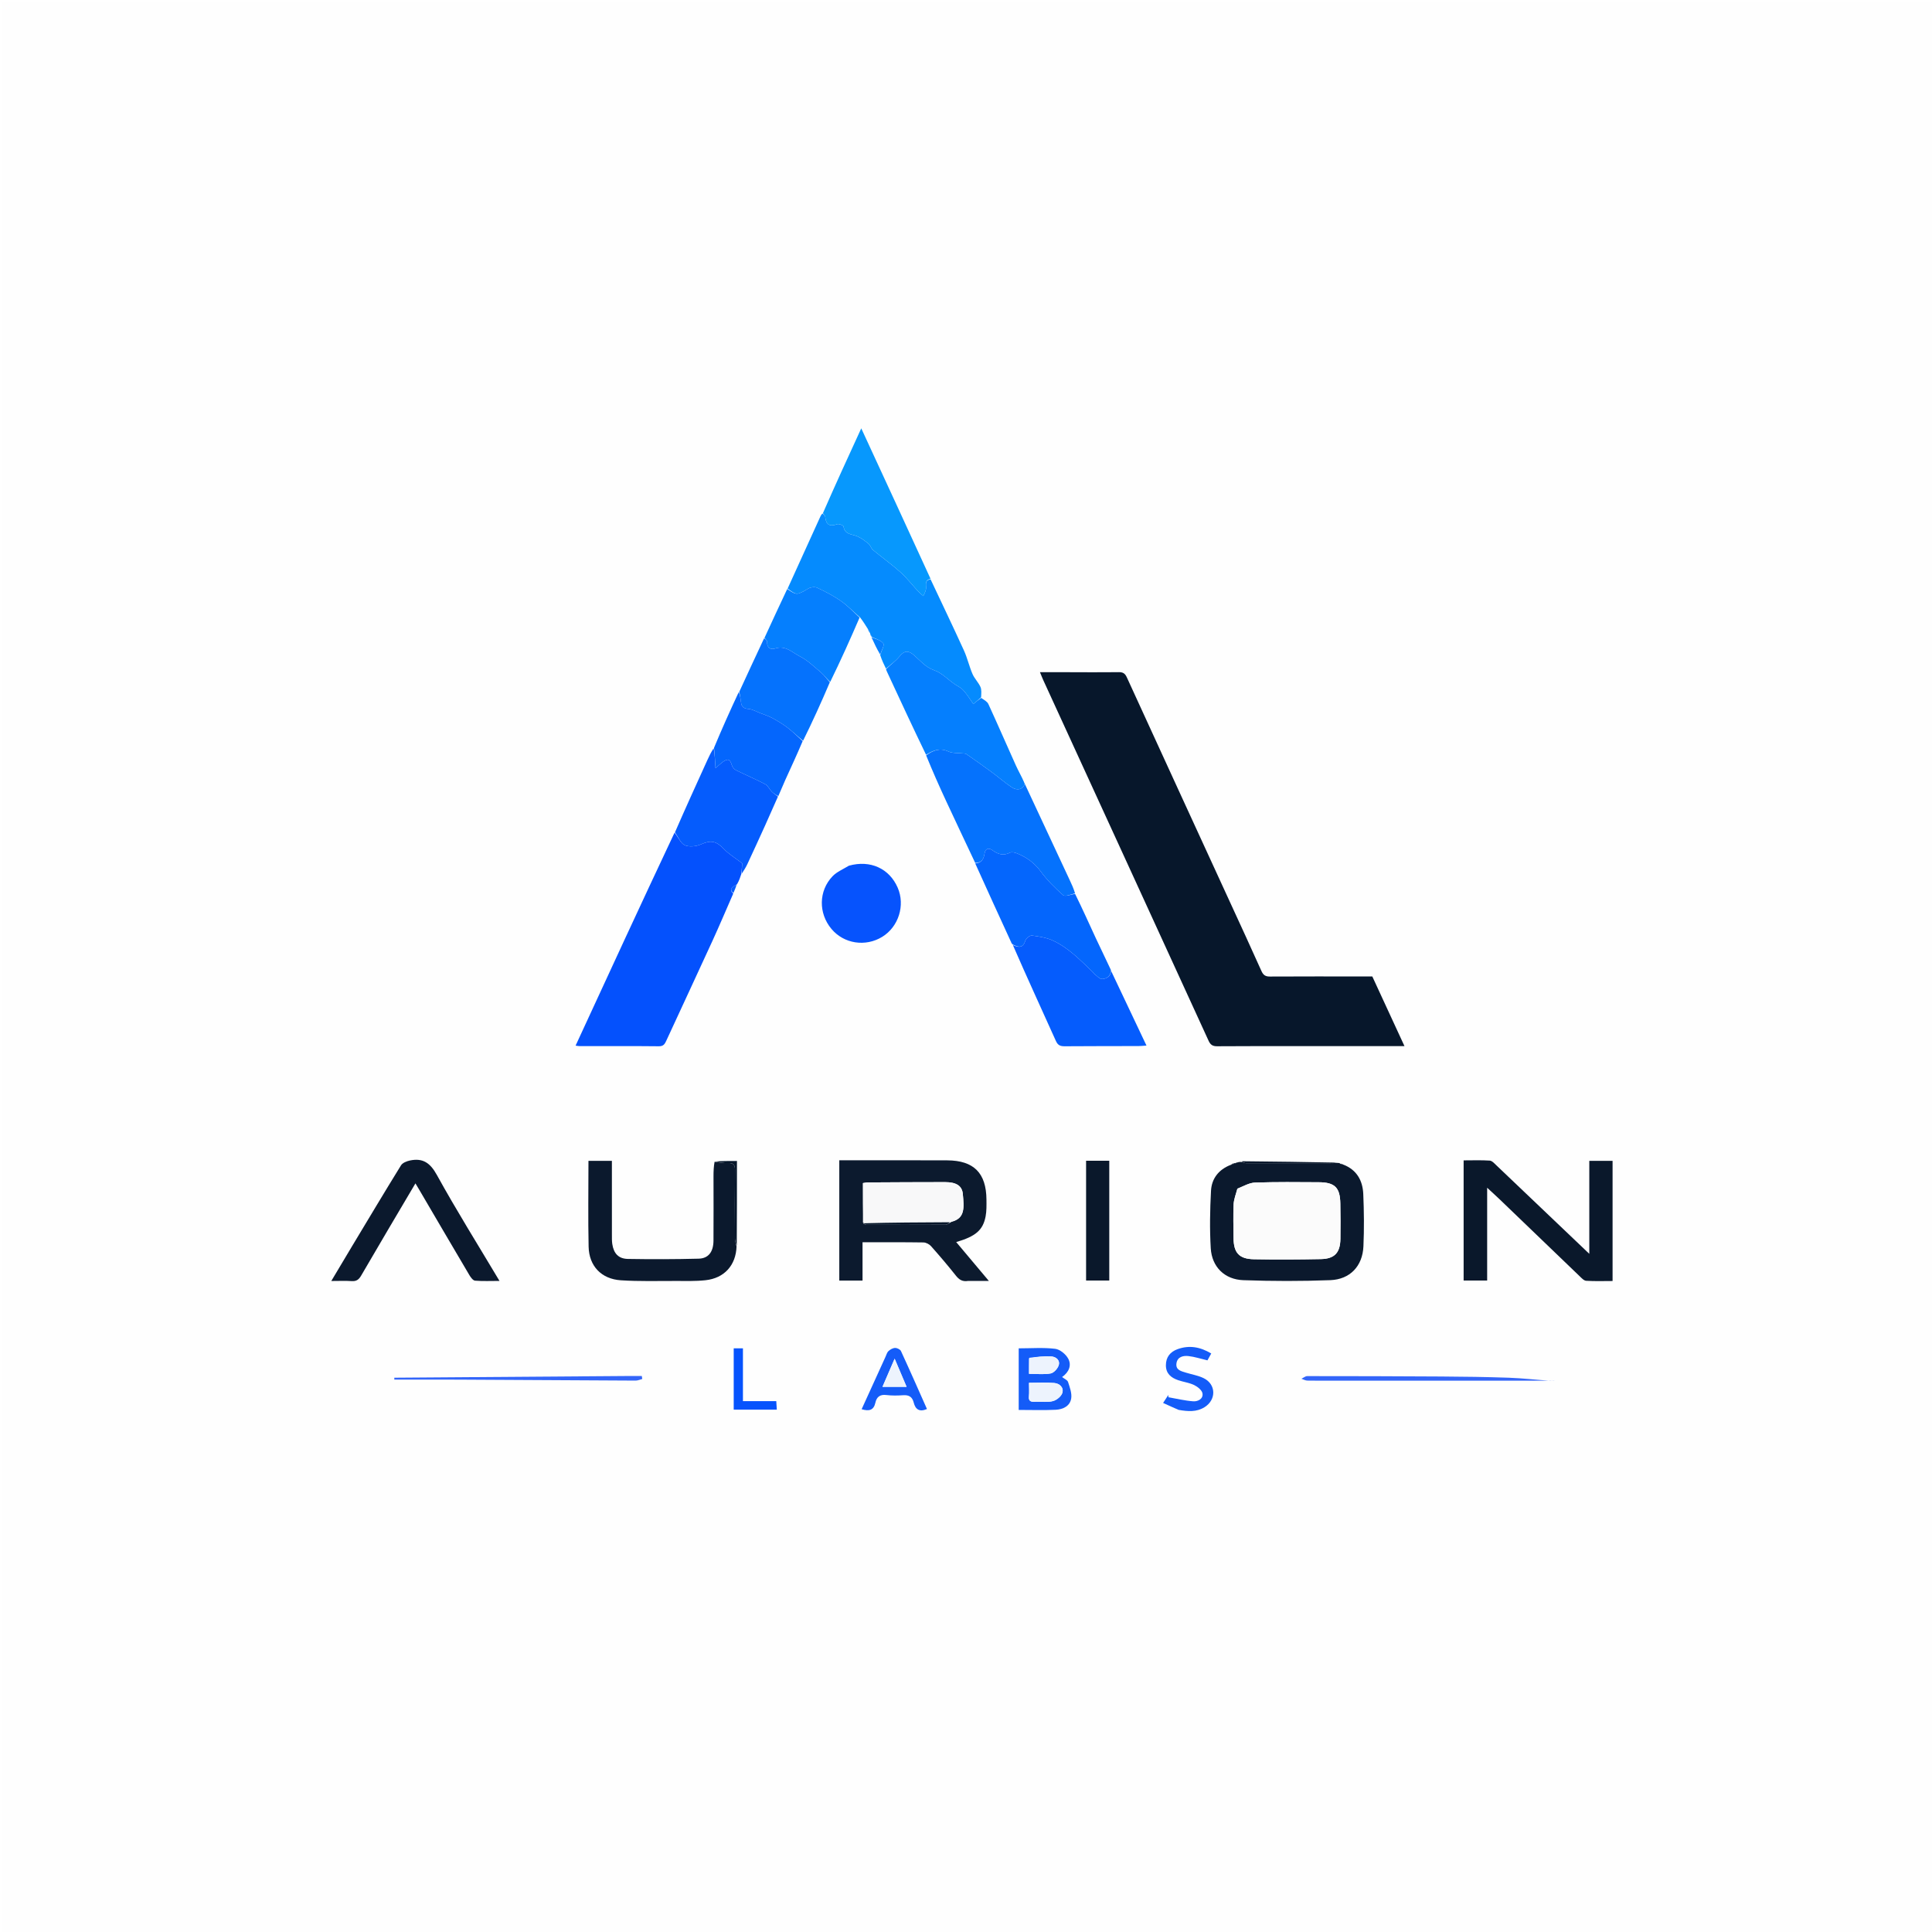
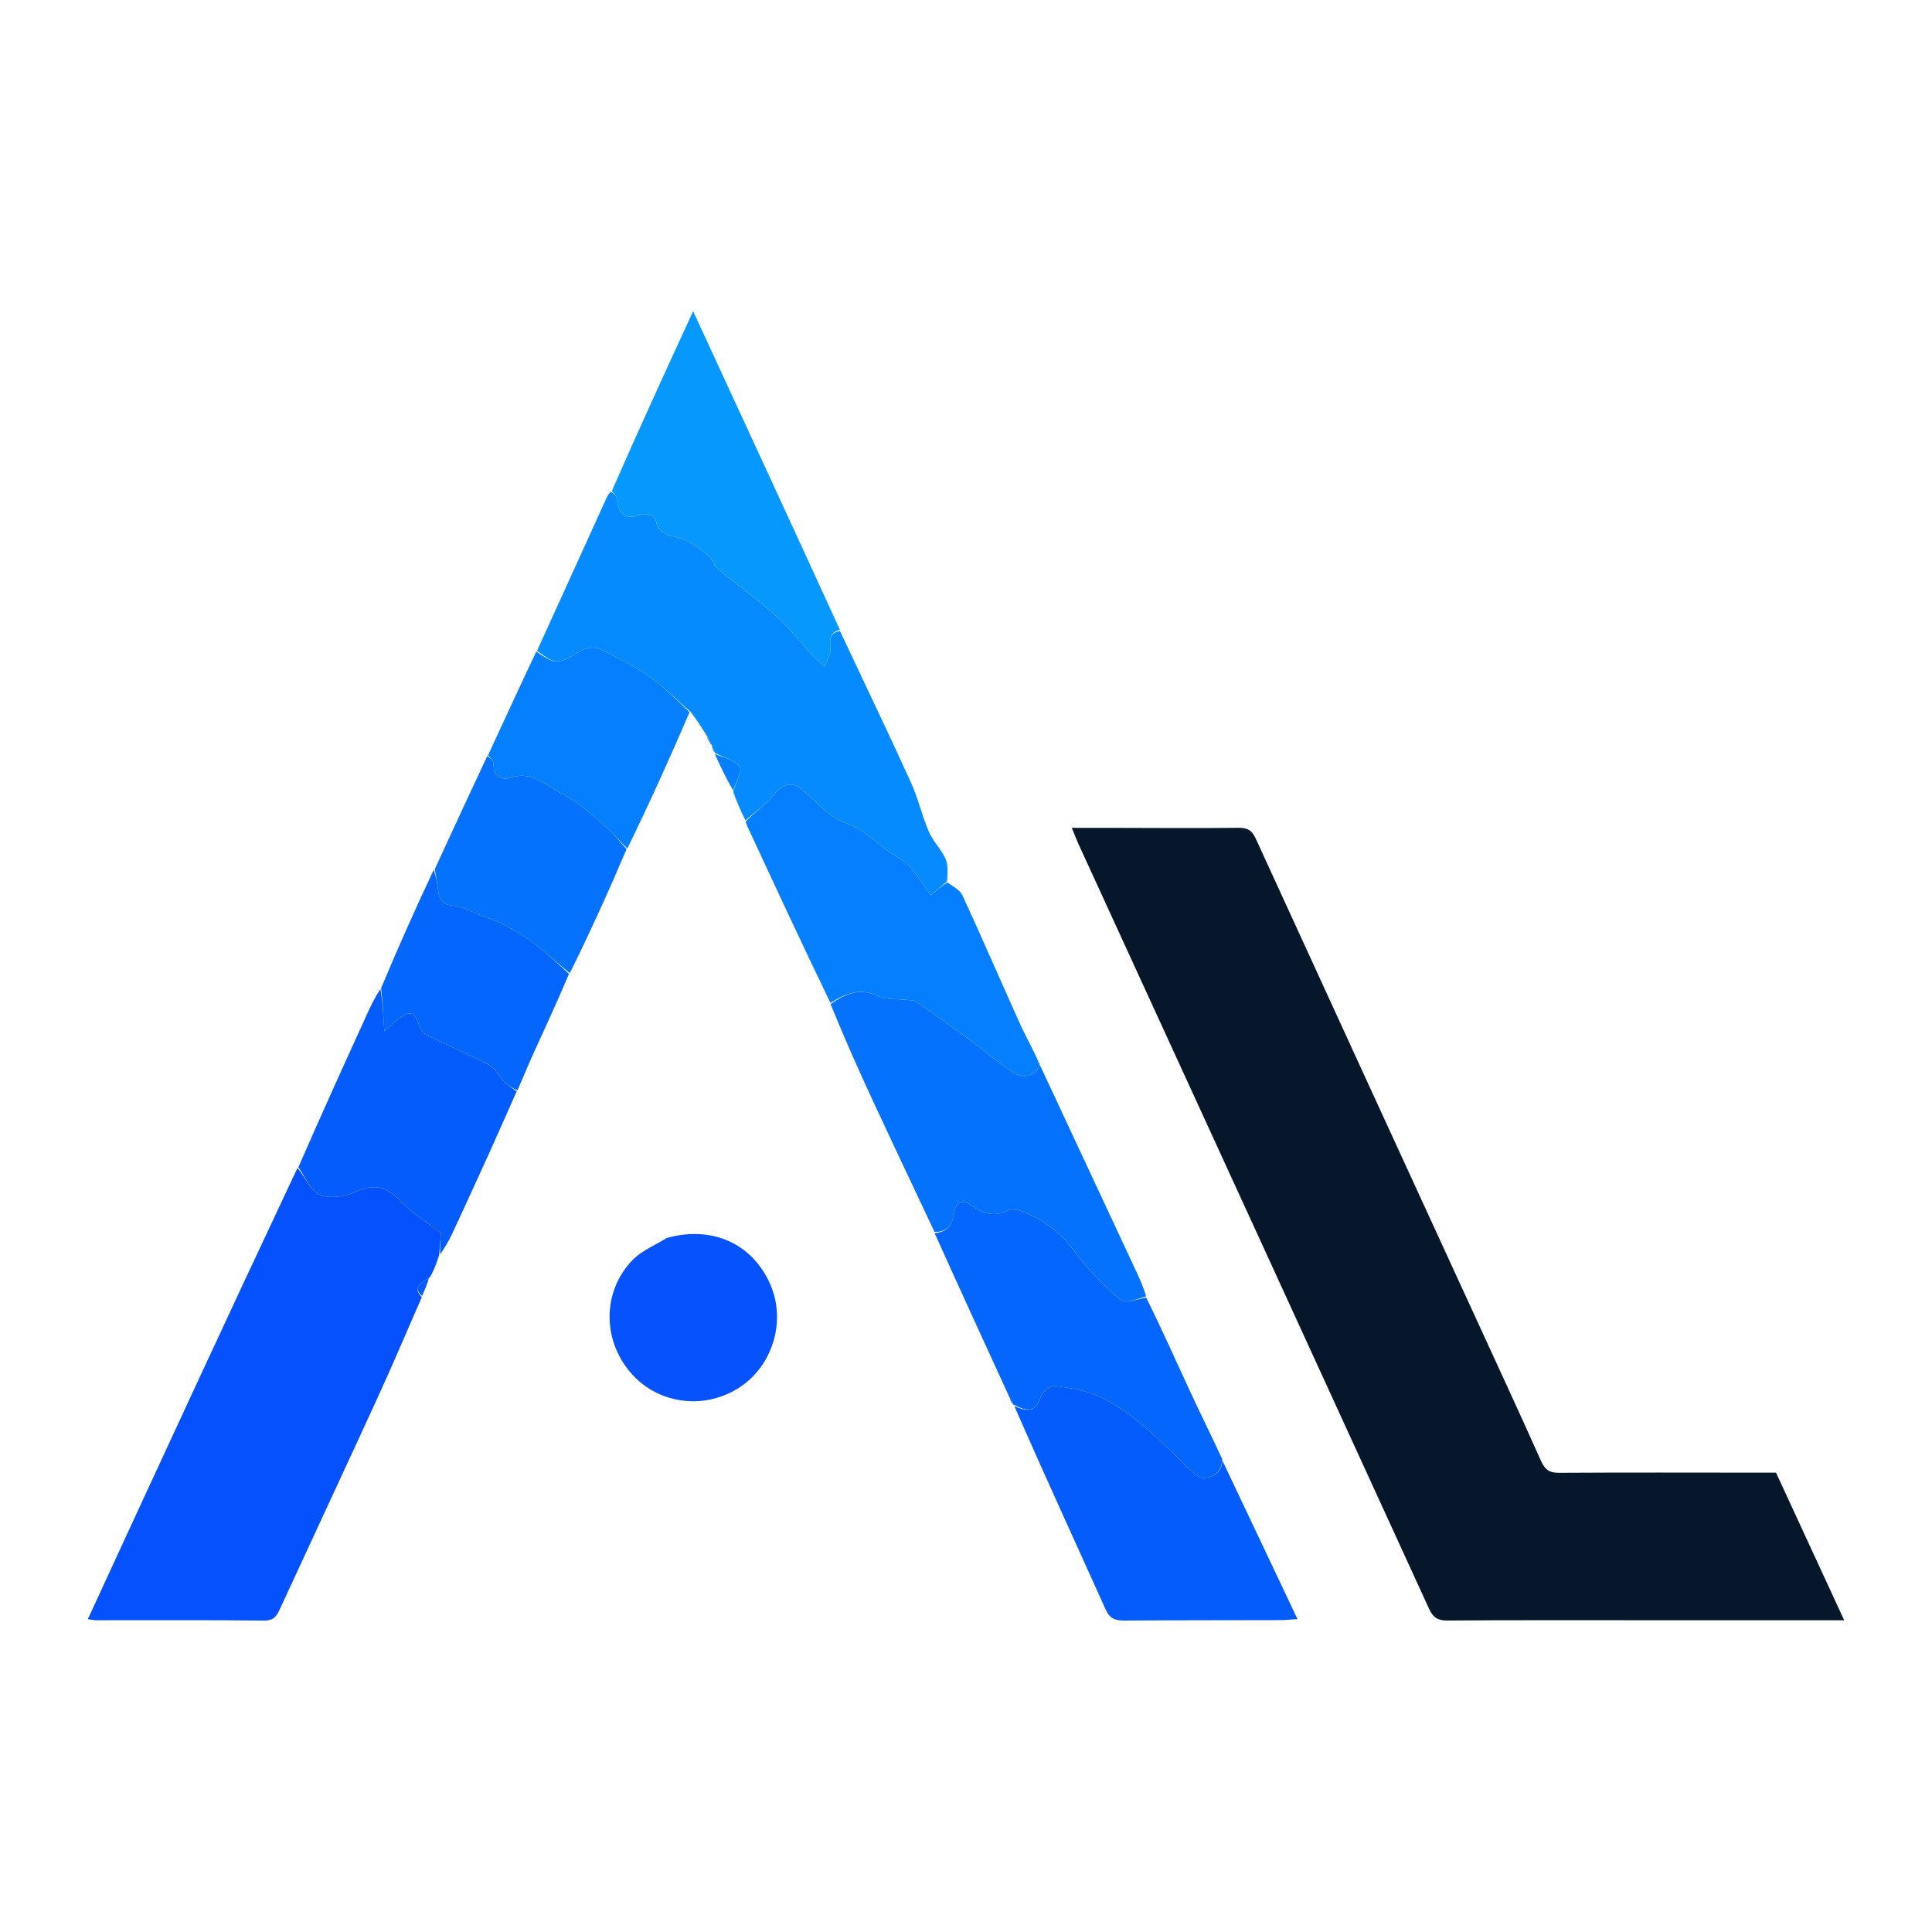
- <svg xmlns="http://www.w3.org/2000/svg" version="1.1" id="Layer_1" x="0px" y="0px" width="100%" viewBox="0 0 1254 1254" enable-background="new 0 0 1254 1254" xml:space="preserve">
-   <path fill="#FEFEFE" opacity="1" stroke="none" d=" M605,1255   C403.333,1255 202.167,1255 1,1255   C1,837 1,419 1,1   C419,1 837,1 1255,1   C1255,419 1255,837 1255,1255   C1038.5,1255 822,1255 605,1255  M565.691,413.202   C565.691,413.202 565.622,413.314 565.706,414.037   C567.468,417.693 569.229,421.348 571.028,425.719   C572.368,428.48 573.708,431.241 575.103,434.721   C575.387,435.322 575.676,435.921 575.956,436.524   C584.262,454.422 592.567,472.321 600.934,490.94   C605.325,500.628 609.645,510.348 614.125,519.995   C620.342,533.383 626.679,546.715 633.016,560.8   C640.691,577.531 648.365,594.261 656.054,611.576   C656.376,612.038 656.698,612.5 656.999,612.986   C656.999,612.986 657.032,612.986 657.092,613.719   C666.546,634.374 676.062,655.001 685.378,675.718   C686.648,678.542 688.352,679.119 691.116,679.099   C707.074,678.979 723.033,679.009 738.991,678.966   C740.4,678.962 741.808,678.799 744.144,678.652   C736.262,662.012 728.672,645.988 721.039,629.223   C717.763,622.45 714.398,615.719 711.235,608.894   C706.781,599.284 702.477,589.605 698.068,579.207   C696.804,576.521 695.533,573.838 694.277,571.148   C684.581,550.381 674.888,529.613 665.135,508.892   C665.135,508.892 665.208,508.893 665.177,508.415   C665.177,508.415 664.901,508.024 664.853,507.305   C663.021,503.829 661.006,500.437 659.392,496.862   C653.397,483.588 647.612,470.219 641.528,456.987   C640.761,455.319 638.685,454.252 637.16,452.163   C636.928,450.021 637.2,447.649 636.349,445.79   C634.997,442.836 632.486,440.402 631.205,437.429   C629.076,432.488 627.904,427.126 625.676,422.238   C618.616,406.752 611.253,391.404 603.952,375.268   C589.157,343.251 574.361,311.234 559.014,278.022   C550.183,297.242 541.993,315.069 533.205,333.271   C532.778,334.346 532.393,335.441 531.916,336.493   C525.02,351.68 518.111,366.862 510.721,382.539   C505.879,393.041 501.038,403.542 495.712,414.554   C490.433,426.017 485.154,437.48 479.248,449.264   C473.896,461.195 468.543,473.126 462.751,485.612   C461.552,488.164 460.327,490.704 459.159,493.27   C452.082,508.811 445.018,524.357 437.411,540.343   C416.196,586.336 394.98,632.33 373.594,678.691   C374.975,678.86 375.596,679.002 376.217,679.002   C393.368,679.013 410.52,678.913 427.669,679.098   C430.759,679.132 431.555,677.485 432.567,675.289   C442.523,653.693 452.6,632.152 462.503,610.532   C467.131,600.429 471.455,590.188 476.12,579.314   C476.896,577.593 477.672,575.872 479.053,573.785   C479.779,571.555 480.504,569.326 481.857,566.794   C482.95,564.803 484.158,562.867 485.115,560.813   C488.958,552.567 492.753,544.297 496.508,536.011   C499.369,529.696 502.144,523.342 505.405,516.449   C506.862,512.987 508.238,509.49 509.791,506.072   C513.549,497.804 517.389,489.573 521.725,480.863   C527.458,468.232 533.19,455.601 539.43,442.505   C545.647,428.724 551.864,414.943 558.78,401.019   C560.239,403.347 561.698,405.675 563.196,408.662   C563.756,409.602 564.315,410.542 564.784,411.778   C564.784,411.778 565.001,411.997 564.995,412.561   C565.249,412.813 565.503,413.064 565.691,413.202  M478.335,808.104   C478.335,789.91 478.335,771.716 478.335,753.551   C473.182,753.551 468.593,753.551 463.31,753.905   C463.242,757.059 463.116,760.214 463.113,763.368   C463.103,777.349 463.223,791.332 463.099,805.312   C463.035,812.557 459.83,816.801 453.471,816.965   C438.173,817.358 422.856,817.391 407.554,817.131   C401.44,817.027 398.335,813.574 397.415,807.453   C397.121,805.494 397.171,803.474 397.169,801.481   C397.151,785.543 397.159,769.604 397.159,753.456   C391.828,753.456 386.963,753.456 381.951,753.456   C381.951,772.274 381.649,790.746 382.055,809.203   C382.332,821.772 390.36,830.182 403,830.999   C414.77,831.759 426.615,831.411 438.427,831.427   C444.911,831.436 451.443,831.643 457.869,830.96   C470.18,829.653 477.672,821.207 478.335,808.104  M800.417,754.982   C799.923,755.269 799.428,755.555 798.22,755.884   C790.858,759.186 786.444,765.11 786.029,772.876   C785.364,785.316 785.117,797.851 785.869,810.275   C786.597,822.3 794.862,830.49 807.004,830.923   C825.795,831.593 844.648,831.622 863.436,830.909   C876.312,830.42 884.385,821.769 884.955,808.986   C885.459,797.683 885.341,786.322 884.857,775.015   C884.486,766.334 880.682,759.352 871.613,755.55   C871.075,755.404 870.537,755.259 869.574,754.807   C869.4,754.826 869.226,754.844 868.482,754.39   C847.796,754.167 827.109,753.944 806.422,753.731   C806.276,753.729 806.128,753.875 805.331,753.836   C804.502,754.072 803.673,754.309 802.345,754.485   C802.223,754.6 802.101,754.715 801.449,754.763   C801.299,754.86 801.15,754.957 800.417,754.982  M847.5,679   C868.585,679 889.67,679 911.602,679   C904.453,663.522 897.639,648.768 890.724,633.797   C889.025,633.797 887.373,633.797 885.721,633.797   C865.233,633.789 844.744,633.717 824.256,633.843   C821.285,633.862 819.921,632.859 818.728,630.189   C812.018,615.167 805.101,600.238 798.234,585.287   C775.944,536.758 753.628,488.242 731.405,439.682   C730.276,437.216 729.022,436.242 726.207,436.274   C712.883,436.424 699.556,436.305 686.231,436.284   C682.659,436.279 679.087,436.283 675.001,436.283   C675.974,438.637 676.491,440.017 677.105,441.354   C712.898,519.398 748.712,597.434 784.446,675.505   C785.654,678.146 787.084,679.115 790.032,679.092   C808.854,678.943 827.677,679.006 847.5,679  M628.806,831.412   C632.894,831.412 636.983,831.412 641.834,831.412   C634.499,822.682 627.657,814.539 620.639,806.186   C633.254,802.497 638.01,798.461 639.723,789.558   C640.407,786.005 640.302,782.268 640.275,778.617   C640.146,761.369 632.062,753.236 614.848,753.153   C595.202,753.058 575.555,753.115 555.908,753.106   C552.282,753.105 548.656,753.106 544.756,753.106   C544.756,779.413 544.756,805.283 544.756,831.196   C549.806,831.196 554.541,831.196 559.844,831.196   C559.844,822.762 559.844,814.692 559.844,806.32   C573.403,806.32 586.39,806.232 599.372,806.429   C601.054,806.455 603.164,807.557 604.308,808.843   C609.835,815.058 615.224,821.406 620.393,827.921   C622.445,830.508 624.572,832.032 628.806,831.412  M949.996,773.5   C949.996,792.632 949.996,811.763 949.996,831.163   C955.192,831.163 959.949,831.163 965.267,831.163   C965.267,811.226 965.267,791.546 965.267,770.925   C968.461,773.884 970.919,776.088 973.298,778.374   C990.598,794.998 1007.871,811.649 1025.192,828.251   C1026.48,829.485 1028.022,831.221 1029.534,831.317   C1035.265,831.68 1041.032,831.463 1046.673,831.463   C1046.673,805.009 1046.673,779.257 1046.673,753.479   C1041.617,753.479 1036.884,753.479 1031.561,753.479   C1031.561,773.625 1031.561,793.427 1031.561,813.821   C1011.055,794.275 991.176,775.31 971.26,756.383   C969.97,755.157 968.449,753.411 966.942,753.311   C961.388,752.942 955.794,753.164 949.994,753.164   C949.994,760.184 949.994,766.342 949.996,773.5  M228.108,809.521   C223.894,816.587 219.679,823.654 215.029,831.453   C219.986,831.453 224.125,831.242 228.23,831.522   C231.313,831.732 232.874,830.61 234.429,827.93   C245.947,808.081 257.683,788.357 269.644,768.097   C270.677,769.826 271.513,771.205 272.329,772.596   C283.112,790.984 293.868,809.389 304.724,827.736   C305.572,829.169 307.035,831.132 308.345,831.239   C313.38,831.65 318.468,831.405 324.204,831.405   C310.205,807.929 296.231,785.605 283.529,762.579   C279.212,754.755 274.438,751.511 266.15,753.226   C264.028,753.665 261.303,754.73 260.278,756.388   C249.521,773.792 239.052,791.375 228.108,809.521  M550.61,562.005   C547.153,564.229 543.103,565.887 540.35,568.781   C531.265,578.329 531.201,592.814 539.658,602.93   C547.718,612.571 561.739,614.755 572.632,608.065   C583.252,601.543 587.635,587.613 582.668,576.17   C577.255,563.701 564.896,558.021 550.61,562.005  M719.991,798.5   C719.991,783.564 719.991,768.629 719.991,753.418   C714.693,753.418 709.942,753.418 704.943,753.418   C704.943,779.396 704.943,805.257 704.943,831.161   C710.054,831.161 714.82,831.161 719.99,831.161   C719.99,820.426 719.99,809.963 719.991,798.5  M661.209,881.678   C661.209,892.75 661.209,903.822 661.209,915.139   C669.643,915.139 677.449,915.413 685.224,915.036   C689.921,914.808 694.527,912.693 695.292,907.633   C695.804,904.244 694.344,900.435 693.232,896.986   C692.828,895.733 690.873,894.979 689.365,893.792   C693.877,890.632 695.642,886.162 693.363,881.896   C691.804,878.98 687.997,875.841 684.874,875.466   C677.212,874.545 669.365,875.165 661.21,875.165   C661.21,877.116 661.21,878.926 661.209,881.678  M574.291,881.604   C569.301,892.582 564.31,903.561 559.258,914.674   C564.013,916.126 567.098,915.414 568.186,910.451   C569.003,906.724 571.159,904.957 575.304,905.47   C578.908,905.916 582.619,905.846 586.254,905.596   C589.993,905.338 592.138,906.699 593.058,910.357   C594.168,914.773 596.759,916.684 601.663,914.543   C596.062,901.959 590.542,889.388 584.79,876.924   C584.29,875.841 582.252,874.867 580.961,874.906   C579.48,874.952 577.774,875.911 576.651,876.982   C575.642,877.945 575.289,879.597 574.291,881.604  M765.418,915.191   C771.071,916.159 776.643,916.602 781.846,913.349   C789.546,908.533 789.404,898.534 781.286,894.537   C777.775,892.808 773.73,892.167 769.939,890.996   C766.761,890.015 762.906,889.313 763.615,884.799   C764.265,880.662 767.95,879.806 771.324,880.173   C775.354,880.611 779.289,881.923 783.714,882.961   C784.326,881.856 785.169,880.331 786.179,878.505   C779.036,874.228 771.942,872.98 764.404,875.669   C759.572,877.392 756.755,880.812 756.75,886.166   C756.744,891.541 760.117,894.25 764.655,895.817   C768.103,897.007 771.873,897.437 775.113,899.005   C777.342,900.085 780.158,902.33 780.495,904.413   C781.076,908.002 777.478,909.753 774.499,909.543   C769.091,909.161 763.749,907.834 758.38,906.902   C758.361,906.411 758.343,905.92 758.324,905.429   C757.363,906.895 756.402,908.361 754.931,910.604   C758.437,912.208 761.521,913.62 765.418,915.191  M867.5,896.148   C914.68,896.148 961.861,896.148 1009.042,896.148   C1008.009,895.969 1006.915,896.29 1005.85,896.213   C997.005,895.572 988.175,894.543 979.32,894.235   C964.691,893.725 950.048,893.54 935.409,893.443   C906.445,893.252 877.48,893.192 848.516,893.189   C847.252,893.189 845.988,894.304 844.724,894.899   C845.99,895.32 847.249,896.078 848.523,896.104   C854.513,896.228 860.507,896.151 867.5,896.148  M406.447,893.12   C356.277,893.487 306.107,893.854 255.936,894.222   C255.938,894.637 255.94,895.051 255.942,895.466   C269.827,895.466 283.713,895.407 297.598,895.478   C335.923,895.674 374.248,895.937 412.574,896.106   C414.005,896.113 415.439,895.424 416.872,895.06   C416.776,894.414 416.68,893.768 416.584,893.122   C413.53,893.122 410.476,893.122 406.447,893.12  M482.223,884.529   C482.223,881.425 482.223,878.321 482.223,875.15   C479.841,875.15 478.103,875.15 476.228,875.15   C476.228,888.603 476.228,901.775 476.228,914.937   C485.723,914.937 494.801,914.937 504.204,914.937   C504.084,913.071 503.983,911.517 503.849,909.431   C496.543,909.431 489.637,909.431 482.219,909.431   C482.219,901.092 482.219,893.306 482.223,884.529  z" />
+ <svg xmlns="http://www.w3.org/2000/svg" version="1.1" id="Layer_1" x="0px" y="0px" width="100%" viewBox="346.7 182.7 591.8 591.8" enable-background="new 346.7 182.7 591.8 591.8" xml:space="preserve">
+   <path fill="#FEFEFE" opacity="1" stroke="none" d="M565.691,413.202   C565.691,413.202 565.622,413.314 565.706,414.037   C567.468,417.693 569.229,421.348 571.028,425.719   C572.368,428.48 573.708,431.241 575.103,434.721   C575.387,435.322 575.676,435.921 575.956,436.524   C584.262,454.422 592.567,472.321 600.934,490.94   C605.325,500.628 609.645,510.348 614.125,519.995   C620.342,533.383 626.679,546.715 633.016,560.8   C640.691,577.531 648.365,594.261 656.054,611.576   C656.376,612.038 656.698,612.5 656.999,612.986   C656.999,612.986 657.032,612.986 657.092,613.719   C666.546,634.374 676.062,655.001 685.378,675.718   C686.648,678.542 688.352,679.119 691.116,679.099   C707.074,678.979 723.033,679.009 738.991,678.966   C740.4,678.962 741.808,678.799 744.144,678.652   C736.262,662.012 728.672,645.988 721.039,629.223   C717.763,622.45 714.398,615.719 711.235,608.894   C706.781,599.284 702.477,589.605 698.068,579.207   C696.804,576.521 695.533,573.838 694.277,571.148   C684.581,550.381 674.888,529.613 665.135,508.892   C665.135,508.892 665.208,508.893 665.177,508.415   C665.177,508.415 664.901,508.024 664.853,507.305   C663.021,503.829 661.006,500.437 659.392,496.862   C653.397,483.588 647.612,470.219 641.528,456.987   C640.761,455.319 638.685,454.252 637.16,452.163   C636.928,450.021 637.2,447.649 636.349,445.79   C634.997,442.836 632.486,440.402 631.205,437.429   C629.076,432.488 627.904,427.126 625.676,422.238   C618.616,406.752 611.253,391.404 603.952,375.268   C589.157,343.251 574.361,311.234 559.014,278.022   C550.183,297.242 541.993,315.069 533.205,333.271   C532.778,334.346 532.393,335.441 531.916,336.493   C525.02,351.68 518.111,366.862 510.721,382.539   C505.879,393.041 501.038,403.542 495.712,414.554   C490.433,426.017 485.154,437.48 479.248,449.264   C473.896,461.195 468.543,473.126 462.751,485.612   C461.552,488.164 460.327,490.704 459.159,493.27   C452.082,508.811 445.018,524.357 437.411,540.343   C416.196,586.336 394.98,632.33 373.594,678.691   C374.975,678.86 375.596,679.002 376.217,679.002   C393.368,679.013 410.52,678.913 427.669,679.098   C430.759,679.132 431.555,677.485 432.567,675.289   C442.523,653.693 452.6,632.152 462.503,610.532   C467.131,600.429 471.455,590.188 476.12,579.314   C476.896,577.593 477.672,575.872 479.053,573.785   C479.779,571.555 480.504,569.326 481.857,566.794   C482.95,564.803 484.158,562.867 485.115,560.813   C488.958,552.567 492.753,544.297 496.508,536.011   C499.369,529.696 502.144,523.342 505.405,516.449   C506.862,512.987 508.238,509.49 509.791,506.072   C513.549,497.804 517.389,489.573 521.725,480.863   C527.458,468.232 533.19,455.601 539.43,442.505   C545.647,428.724 551.864,414.943 558.78,401.019   C560.239,403.347 561.698,405.675 563.196,408.662   C563.756,409.602 564.315,410.542 564.784,411.778   C564.784,411.778 565.001,411.997 564.995,412.561   C565.249,412.813 565.503,413.064 565.691,413.202  M847.5,679   C868.585,679 889.67,679 911.602,679   C904.453,663.522 897.639,648.768 890.724,633.797   C889.025,633.797 887.373,633.797 885.721,633.797   C865.233,633.789 844.744,633.717 824.256,633.843   C821.285,633.862 819.921,632.859 818.728,630.189   C812.018,615.167 805.101,600.238 798.234,585.287   C775.944,536.758 753.628,488.242 731.405,439.682   C730.276,437.216 729.022,436.242 726.207,436.274   C712.883,436.424 699.556,436.305 686.231,436.284   C682.659,436.279 679.087,436.283 675.001,436.283   C675.974,438.637 676.491,440.017 677.105,441.354   C712.898,519.398 748.712,597.434 784.446,675.505   C785.654,678.146 787.084,679.115 790.032,679.092   C808.854,678.943 827.677,679.006 847.5,679  M550.61,562.005   C547.153,564.229 543.103,565.887 540.35,568.781   C531.265,578.329 531.201,592.814 539.658,602.93   C547.718,612.571 561.739,614.755 572.632,608.065   C583.252,601.543 587.635,587.613 582.668,576.17   C577.255,563.701 564.896,558.021 550.61,562.005  " />
  <path fill="#07172B" opacity="1" stroke="none" d=" M847,679   C827.677,679.006 808.854,678.943 790.032,679.092   C787.084,679.115 785.654,678.146 784.446,675.505   C748.712,597.434 712.898,519.398 677.105,441.354   C676.491,440.017 675.974,438.637 675.001,436.283   C679.087,436.283 682.659,436.279 686.231,436.284   C699.556,436.305 712.883,436.424 726.207,436.274   C729.022,436.242 730.276,437.216 731.405,439.682   C753.628,488.242 775.944,536.758 798.234,585.287   C805.101,600.238 812.018,615.167 818.728,630.189   C819.921,632.859 821.285,633.862 824.256,633.843   C844.744,633.717 865.233,633.789 885.721,633.797   C887.373,633.797 889.025,633.797 890.724,633.797   C897.639,648.768 904.453,663.522 911.602,679   C889.67,679 868.585,679 847,679  z" />
  <path fill="#0451FD" opacity="1" stroke="none" d=" M475.917,580.009   C471.455,590.188 467.131,600.429 462.503,610.532   C452.6,632.152 442.523,653.693 432.567,675.289   C431.555,677.485 430.759,679.132 427.669,679.098   C410.52,678.913 393.368,679.013 376.217,679.002   C375.596,679.002 374.975,678.86 373.594,678.691   C394.98,632.33 416.196,586.336 437.822,540.453   C440.29,543.369 441.799,547.447 444.555,548.635   C447.495,549.902 452.022,549.359 455.128,547.974   C461.334,545.206 464.897,545.833 469.79,550.988   C473.017,554.389 477.209,556.873 481.747,560.366   C481.649,561.634 481.44,564.365 481.23,567.096   C480.504,569.326 479.779,571.555 478.38,573.956   C475.61,575.631 472.847,576.933 475.917,580.009  z" />
  <path fill="#058BFE" opacity="1" stroke="none" d=" M604.007,376.003   C611.253,391.404 618.616,406.752 625.676,422.238   C627.904,427.126 629.076,432.488 631.205,437.429   C632.486,440.402 634.997,442.836 636.349,445.79   C637.2,447.649 636.928,450.021 636.81,452.615   C634.893,454.364 633.326,455.66 631.759,456.957   C630.474,455.067 629.249,453.133 627.885,451.302   C626.777,449.816 625.65,448.284 624.263,447.084   C622.821,445.839 621.017,445.025 619.44,443.923   C615.131,440.913 611.242,436.736 606.472,435.095   C600.748,433.125 597.377,428.854 593.288,425.283   C589.565,422.03 586.877,422.261 583.795,426.109   C581.371,429.134 577.999,431.4 575.049,434.003   C573.708,431.241 572.368,428.48 571.293,425.153   C572.23,422.179 574.205,418.766 573.292,417.584   C571.648,415.455 568.273,414.664 565.622,413.314   C565.622,413.314 565.691,413.202 565.714,412.983   C565.493,412.508 565.247,412.253 565.001,411.997   C565.001,411.997 564.784,411.778 564.855,411.245   C564.337,409.809 563.747,408.906 563.157,408.003   C561.698,405.675 560.239,403.347 558.276,400.774   C553.79,396.991 550.091,393.048 545.753,390.022   C540.99,386.702 535.736,384.021 530.48,381.514   C528.98,380.798 526.368,381.032 524.885,381.894   C517.19,386.37 517.26,386.49 511.206,382.045   C518.111,366.862 525.02,351.68 531.916,336.493   C532.393,335.441 532.778,334.346 533.816,333.293   C534.842,334.031 535.551,334.719 535.623,335.468   C536.116,340.561 538.51,342.018 543.384,340.24   C544.499,339.833 547.402,340.968 547.505,341.68   C548.298,347.144 552.916,346.594 556.4,348.087   C559.081,349.235 561.511,351.115 563.792,352.986   C564.992,353.969 565.375,355.946 566.572,356.937   C572.457,361.81 578.717,366.251 584.399,371.343   C588.595,375.104 592.083,379.65 595.937,383.799   C596.966,384.908 598.18,385.845 599.309,386.861   C599.872,385.492 600.618,384.167 600.959,382.746   C601.549,380.281 599.559,376.718 604.007,376.003  z" />
-   <path fill="#0C1A2E" opacity="1" stroke="none" d=" M628.359,831.415   C624.572,832.032 622.445,830.508 620.393,827.921   C615.224,821.406 609.835,815.058 604.308,808.843   C603.164,807.557 601.054,806.455 599.372,806.429   C586.39,806.232 573.403,806.32 559.844,806.32   C559.844,814.692 559.844,822.762 559.844,831.196   C554.541,831.196 549.806,831.196 544.756,831.196   C544.756,805.283 544.756,779.413 544.756,753.106   C548.656,753.106 552.282,753.105 555.908,753.106   C575.555,753.115 595.202,753.058 614.848,753.153   C632.062,753.236 640.146,761.369 640.275,778.617   C640.302,782.268 640.407,786.005 639.723,789.558   C638.01,798.461 633.254,802.497 620.639,806.186   C627.657,814.539 634.499,822.682 641.834,831.412   C636.983,831.412 632.894,831.412 628.359,831.415  M560.514,794.362   C561.129,794.568 561.744,794.953 562.36,794.955   C579.52,794.994 596.681,795.024 613.841,794.931   C614.896,794.925 615.945,793.897 617.661,793.017   C626.414,790.811 625.784,784.161 624.932,774.924   C624.444,769.627 620.622,767.279 613.382,767.28   C596.773,767.282 580.164,767.38 563.555,767.475   C562.313,767.482 561.072,767.769 560.117,767.889   C560.117,776.744 560.117,785.178 560.514,794.362  z" />
-   <path fill="#0B192D" opacity="1" stroke="none" d=" M802.844,754.546   C803.673,754.309 804.502,754.072 805.946,754.198   C807.368,754.706 808.174,754.977 808.98,754.978   C826.61,755.003 844.239,755.002 861.869,754.991   C864.263,754.99 866.658,754.907 869.052,754.862   C869.226,754.844 869.4,754.826 869.824,755.246   C870.72,755.777 871.367,755.868 872.014,755.96   C880.682,759.352 884.486,766.334 884.857,775.015   C885.341,786.322 885.459,797.683 884.955,808.986   C884.385,821.769 876.312,830.42 863.436,830.909   C844.648,831.622 825.795,831.593 807.004,830.923   C794.862,830.49 786.597,822.3 785.869,810.275   C785.117,797.851 785.364,785.316 786.029,772.876   C786.444,765.11 790.858,759.186 798.734,756.111   C799.832,755.909 800.416,755.482 801,755.054   C801.15,754.957 801.299,754.86 801.821,754.98   C802.41,754.98 802.627,754.763 802.844,754.546  M803.03,771.721   C802.218,775.046 800.863,778.345 800.706,781.701   C800.365,789.008 800.598,796.344 800.664,803.667   C800.748,813.151 804.29,817.158 813.849,817.334   C828.323,817.6 842.81,817.517 857.285,817.238   C866.232,817.066 869.875,813.112 870.013,804.145   C870.131,796.491 870.099,788.83 869.964,781.176   C869.783,770.821 866.421,767.427 856.03,767.353   C842.215,767.255 828.39,767.125 814.589,767.577   C810.872,767.698 807.222,769.875 803.03,771.721  z" />
-   <path fill="#0A182B" opacity="1" stroke="none" d=" M949.995,773   C949.994,766.342 949.994,760.184 949.994,753.164   C955.794,753.164 961.388,752.942 966.942,753.311   C968.449,753.411 969.97,755.157 971.26,756.383   C991.176,775.31 1011.055,794.275 1031.561,813.821   C1031.561,793.427 1031.561,773.625 1031.561,753.479   C1036.884,753.479 1041.617,753.479 1046.673,753.479   C1046.673,779.257 1046.673,805.009 1046.673,831.463   C1041.032,831.463 1035.265,831.68 1029.534,831.317   C1028.022,831.221 1026.48,829.485 1025.192,828.251   C1007.871,811.649 990.598,794.998 973.298,778.374   C970.919,776.088 968.461,773.884 965.267,770.925   C965.267,791.546 965.267,811.226 965.267,831.163   C959.949,831.163 955.192,831.163 949.996,831.163   C949.996,811.763 949.996,792.632 949.995,773  z" />
  <path fill="#0572FD" opacity="1" stroke="none" d=" M665.194,508.845   C674.888,529.613 684.581,550.381 694.277,571.148   C695.533,573.838 696.804,576.521 697.774,579.794   C694.92,580.653 691.295,582.134 689.989,580.983   C684.726,576.347 679.653,571.283 675.518,565.638   C671.457,560.093 666.392,556.447 660.27,553.961   C658.828,553.375 656.755,552.844 655.55,553.445   C651.239,555.595 647.772,554.542 644.163,551.876   C641.864,550.178 639.556,550.611 639.071,553.864   C638.522,557.553 637.168,560.13 632.964,560.072   C626.679,546.715 620.342,533.383 614.125,519.995   C609.645,510.348 605.325,500.628 601.117,490.281   C605.784,486.948 610.165,485.223 615.582,487.763   C618.268,489.022 621.723,488.634 624.828,489.009   C625.638,489.107 626.613,489.021 627.219,489.442   C632.735,493.276 638.231,497.142 643.643,501.121   C648.016,504.337 652.109,507.956 656.617,510.96   C660.369,513.461 663.856,512.344 665.194,508.845  z" />
  <path fill="#055CFD" opacity="1" stroke="none" d=" M721.082,629.965   C728.672,645.988 736.262,662.012 744.144,678.652   C741.808,678.799 740.4,678.962 738.991,678.966   C723.033,679.009 707.074,678.979 691.116,679.099   C688.352,679.119 686.648,678.542 685.378,675.718   C676.062,655.001 666.546,634.374 657.414,613.394   C661.339,615.157 664.047,615.341 665.564,610.429   C666.007,608.994 668.495,607.055 669.8,607.226   C674.421,607.831 679.256,608.559 683.425,610.497   C693.616,615.235 701.338,623.366 709.366,630.992   C709.599,631.214 709.668,631.628 709.918,631.809   C711.745,633.131 713.674,635.561 715.427,635.446   C718.112,635.269 721.128,633.77 721.082,629.965  z" />
  <path fill="#057FFE" opacity="1" stroke="none" d=" M665.165,508.868   C663.856,512.344 660.369,513.461 656.617,510.96   C652.109,507.956 648.016,504.337 643.643,501.121   C638.231,497.142 632.735,493.276 627.219,489.442   C626.613,489.021 625.638,489.107 624.828,489.009   C621.723,488.634 618.268,489.022 615.582,487.763   C610.165,485.223 605.784,486.948 601.086,489.921   C592.567,472.321 584.262,454.422 575.956,436.524   C575.676,435.921 575.387,435.322 575.076,434.362   C577.999,431.4 581.371,429.134 583.795,426.109   C586.877,422.261 589.565,422.03 593.288,425.283   C597.377,428.854 600.748,433.125 606.472,435.095   C611.242,436.736 615.131,440.913 619.44,443.923   C621.017,445.025 622.821,445.839 624.263,447.084   C625.65,448.284 626.777,449.816 627.885,451.302   C629.249,453.133 630.474,455.067 631.759,456.957   C633.326,455.66 634.893,454.364 636.838,452.987   C638.685,454.252 640.761,455.319 641.528,456.987   C647.612,470.219 653.397,483.588 659.392,496.862   C661.006,500.437 663.021,503.829 664.728,507.779   C664.805,508.466 665.007,508.679 665.208,508.893   C665.208,508.893 665.135,508.892 665.165,508.868  z" />
  <path fill="#0466FD" opacity="1" stroke="none" d=" M721.06,629.594   C721.128,633.77 718.112,635.269 715.427,635.446   C713.674,635.561 711.745,633.131 709.918,631.809   C709.668,631.628 709.599,631.214 709.366,630.992   C701.338,623.366 693.616,615.235 683.425,610.497   C679.256,608.559 674.421,607.831 669.8,607.226   C668.495,607.055 666.007,608.994 665.564,610.429   C664.047,615.341 661.339,615.157 657.384,613.028   C657.032,612.986 656.999,612.986 656.979,612.684   C656.653,611.919 656.346,611.455 656.04,610.992   C648.365,594.261 640.691,577.531 632.99,560.436   C637.168,560.13 638.522,557.553 639.071,553.864   C639.556,550.611 641.864,550.178 644.163,551.876   C647.772,554.542 651.239,555.595 655.55,553.445   C656.755,552.844 658.828,553.375 660.27,553.961   C666.392,556.447 671.457,560.093 675.518,565.638   C679.653,571.283 684.726,576.347 689.989,580.983   C691.295,582.134 694.92,580.653 697.794,580.169   C702.477,589.605 706.781,599.284 711.235,608.894   C714.398,615.719 717.763,622.45 721.06,629.594  z" />
-   <path fill="#0B192D" opacity="1" stroke="none" d=" M478.07,809.01   C477.672,821.207 470.18,829.653 457.869,830.96   C451.443,831.643 444.911,831.436 438.427,831.427   C426.615,831.411 414.77,831.759 403,830.999   C390.36,830.182 382.332,821.772 382.055,809.203   C381.649,790.746 381.951,772.274 381.951,753.456   C386.963,753.456 391.828,753.456 397.159,753.456   C397.159,769.604 397.151,785.543 397.169,801.481   C397.171,803.474 397.121,805.494 397.415,807.453   C398.335,813.574 401.44,817.027 407.554,817.131   C422.856,817.391 438.173,817.358 453.471,816.965   C459.83,816.801 463.035,812.557 463.099,805.312   C463.223,791.332 463.103,777.349 463.113,763.368   C463.116,760.214 463.242,757.059 463.813,754.07   C467.061,754.491 469.824,755.068 472.548,754.922   C476.088,754.733 477.102,756.043 477.065,759.501   C476.905,774.293 476.962,789.088 477.044,803.881   C477.053,805.592 477.712,807.3 478.07,809.01  z" />
  <path fill="#0798FD" opacity="1" stroke="none" d=" M603.98,375.635   C599.559,376.718 601.549,380.281 600.959,382.746   C600.618,384.167 599.872,385.492 599.309,386.861   C598.18,385.845 596.966,384.908 595.937,383.799   C592.083,379.65 588.595,375.104 584.399,371.343   C578.717,366.251 572.457,361.81 566.572,356.937   C565.375,355.946 564.992,353.969 563.792,352.986   C561.511,351.115 559.081,349.235 556.4,348.087   C552.916,346.594 548.298,347.144 547.505,341.68   C547.402,340.968 544.499,339.833 543.384,340.24   C538.51,342.018 536.116,340.561 535.623,335.468   C535.551,334.719 534.842,334.031 534.115,333.105   C541.993,315.069 550.183,297.242 559.014,278.022   C574.361,311.234 589.157,343.251 603.98,375.635  z" />
  <path fill="#055CFD" opacity="1" stroke="none" d=" M481.544,566.945   C481.44,564.365 481.649,561.634 481.747,560.366   C477.209,556.873 473.017,554.389 469.79,550.988   C464.897,545.833 461.334,545.206 455.128,547.974   C452.022,549.359 447.495,549.902 444.555,548.635   C441.799,547.447 440.29,543.369 438.091,540.232   C445.018,524.357 452.082,508.811 459.159,493.27   C460.327,490.704 461.552,488.164 463.225,485.649   C463.92,489.677 464.14,493.668 464.412,498.598   C466.526,496.765 467.69,495.607 469,494.649   C472.502,492.088 473.812,492.684 475.1,496.856   C475.465,498.038 476.568,499.337 477.678,499.886   C483.996,503.014 490.506,505.764 496.748,509.03   C498.462,509.927 499.376,512.257 500.848,513.74   C502.073,514.973 503.577,515.928 504.958,517.005   C502.144,523.342 499.369,529.696 496.508,536.011   C492.753,544.297 488.958,552.567 485.115,560.813   C484.158,562.867 482.95,564.803 481.544,566.945  z" />
-   <path fill="#0B192D" opacity="1" stroke="none" d=" M228.306,809.215   C239.052,791.375 249.521,773.792 260.278,756.388   C261.303,754.73 264.028,753.665 266.15,753.226   C274.438,751.511 279.212,754.755 283.529,762.579   C296.231,785.605 310.205,807.929 324.204,831.405   C318.468,831.405 313.38,831.65 308.345,831.239   C307.035,831.132 305.572,829.169 304.724,827.736   C293.868,809.389 283.112,790.984 272.329,772.596   C271.513,771.205 270.677,769.826 269.644,768.097   C257.683,788.357 245.947,808.081 234.429,827.93   C232.874,830.61 231.313,831.732 228.23,831.522   C224.125,831.242 219.986,831.453 215.029,831.453   C219.679,823.654 223.894,816.587 228.306,809.215  z" />
  <path fill="#057FFE" opacity="1" stroke="none" d=" M510.963,382.292   C517.26,386.49 517.19,386.37 524.885,381.894   C526.368,381.032 528.98,380.798 530.48,381.514   C535.736,384.021 540.99,386.702 545.753,390.022   C550.091,393.048 553.79,396.991 557.926,400.846   C551.864,414.943 545.647,428.724 538.88,442.582   C536.521,440.574 534.939,438.221 532.855,436.463   C528.407,432.711 524.089,428.496 518.986,425.921   C514.176,423.495 509.843,418.716 503.217,420.876   C500.159,421.872 497.708,420.532 497.899,416.508   C497.937,415.716 496.794,414.866 496.196,414.043   C501.038,403.542 505.879,393.041 510.963,382.292  z" />
  <path fill="#0572FD" opacity="1" stroke="none" d=" M495.954,414.299   C496.794,414.866 497.937,415.716 497.899,416.508   C497.708,420.532 500.159,421.872 503.217,420.876   C509.843,418.716 514.176,423.495 518.986,425.921   C524.089,428.496 528.407,432.711 532.855,436.463   C534.939,438.221 536.521,440.574 538.627,442.814   C533.19,455.601 527.458,468.232 521.254,480.788   C517.539,477.856 514.44,474.81 511.01,472.198   C507.971,469.883 504.656,467.879 501.288,466.061   C498.775,464.704 495.993,463.839 493.314,462.799   C490.832,461.836 488.373,460.345 485.822,460.149   C482.711,459.909 481.305,458.776 480.966,455.812   C480.702,453.511 480.246,451.232 479.875,448.942   C485.154,437.48 490.433,426.017 495.954,414.299  z" />
  <path fill="#0653FD" opacity="1" stroke="none" d=" M550.989,561.895   C564.896,558.021 577.255,563.701 582.668,576.17   C587.635,587.613 583.252,601.543 572.632,608.065   C561.739,614.755 547.718,612.571 539.658,602.93   C531.201,592.814 531.265,578.329 540.35,568.781   C543.103,565.887 547.153,564.229 550.989,561.895  z" />
  <path fill="#0466FD" opacity="1" stroke="none" d=" M479.561,449.103   C480.246,451.232 480.702,453.511 480.966,455.812   C481.305,458.776 482.711,459.909 485.822,460.149   C488.373,460.345 490.832,461.836 493.314,462.799   C495.993,463.839 498.775,464.704 501.288,466.061   C504.656,467.879 507.971,469.883 511.01,472.198   C514.44,474.81 517.539,477.856 520.989,481.021   C517.389,489.573 513.549,497.804 509.791,506.072   C508.238,509.49 506.862,512.987 505.181,516.727   C503.577,515.928 502.073,514.973 500.848,513.74   C499.376,512.257 498.462,509.927 496.748,509.03   C490.506,505.764 483.996,503.014 477.678,499.886   C476.568,499.337 475.465,498.038 475.1,496.856   C473.812,492.684 472.502,492.088 469,494.649   C467.69,495.607 466.526,496.765 464.412,498.598   C464.14,493.668 463.92,489.677 463.445,485.372   C468.543,473.126 473.896,461.195 479.561,449.103  z" />
-   <path fill="#0A182B" opacity="1" stroke="none" d=" M719.99,799   C719.99,809.963 719.99,820.426 719.99,831.161   C714.82,831.161 710.054,831.161 704.943,831.161   C704.943,805.257 704.943,779.396 704.943,753.418   C709.942,753.418 714.693,753.418 719.991,753.418   C719.991,768.629 719.991,783.564 719.99,799  z" />
-   <path fill="#145CF8" opacity="1" stroke="none" d=" M661.21,881.207   C661.21,878.926 661.21,877.116 661.21,875.165   C669.365,875.165 677.212,874.545 684.874,875.466   C687.997,875.841 691.804,878.98 693.363,881.896   C695.642,886.162 693.877,890.632 689.365,893.792   C690.873,894.979 692.828,895.733 693.232,896.986   C694.344,900.435 695.804,904.244 695.292,907.633   C694.527,912.693 689.921,914.808 685.224,915.036   C677.449,915.413 669.643,915.139 661.209,915.139   C661.209,903.822 661.209,892.75 661.21,881.207  M672.65,909.814   C676.295,909.741 680.122,910.32 683.523,909.372   C685.916,908.704 688.867,906.3 689.539,904.062   C690.59,900.557 687.708,897.941 684.253,897.66   C678.918,897.226 673.522,897.545 667.902,897.545   C667.902,900.812 668.115,903.642 667.846,906.425   C667.538,909.621 669.221,910.055 672.65,909.814  M667.913,881.76   C667.913,885.015 667.913,888.27 667.913,891.705   C673.078,891.705 677.658,892.284 681.966,891.454   C684.043,891.055 686.535,888.28 687.191,886.088   C688.167,882.829 685.388,880.613 682.368,880.435   C677.647,880.157 672.88,880.668 667.913,881.76  z" />
-   <path fill="#145CF8" opacity="1" stroke="none" d=" M574.469,881.274   C575.289,879.597 575.642,877.945 576.651,876.982   C577.774,875.911 579.48,874.952 580.961,874.906   C582.252,874.867 584.29,875.841 584.79,876.924   C590.542,889.388 596.062,901.959 601.663,914.543   C596.759,916.684 594.168,914.773 593.058,910.357   C592.138,906.699 589.993,905.338 586.254,905.596   C582.619,905.846 578.908,905.916 575.304,905.47   C571.159,904.957 569.003,906.724 568.186,910.451   C567.098,915.414 564.013,916.126 559.258,914.674   C564.31,903.561 569.301,892.582 574.469,881.274  M580.508,900.133   C582.909,900.133 585.31,900.133 588.429,900.133   C585.751,893.822 583.428,888.35 580.684,881.885   C577.771,888.628 575.395,894.129 572.802,900.129   C575.62,900.129 577.604,900.129 580.508,900.133  z" />
-   <path fill="#145CF8" opacity="1" stroke="none" d=" M765.011,915.111   C761.521,913.62 758.437,912.208 754.931,910.604   C756.402,908.361 757.363,906.895 758.324,905.429   C758.343,905.92 758.361,906.411 758.38,906.902   C763.749,907.834 769.091,909.161 774.499,909.543   C777.478,909.753 781.076,908.002 780.495,904.413   C780.158,902.33 777.342,900.085 775.113,899.005   C771.873,897.437 768.103,897.007 764.655,895.817   C760.117,894.25 756.744,891.541 756.75,886.166   C756.755,880.812 759.572,877.392 764.404,875.669   C771.942,872.98 779.036,874.228 786.179,878.505   C785.169,880.331 784.326,881.856 783.714,882.961   C779.289,881.923 775.354,880.611 771.324,880.173   C767.95,879.806 764.265,880.662 763.615,884.799   C762.906,889.313 766.761,890.015 769.939,890.996   C773.73,892.167 777.775,892.808 781.286,894.537   C789.404,898.534 789.546,908.533 781.846,913.349   C776.643,916.602 771.071,916.159 765.011,915.111  z" />
-   <path fill="#3365F9" opacity="1" stroke="none" d=" M867,896.147   C860.507,896.151 854.513,896.228 848.523,896.104   C847.249,896.078 845.99,895.32 844.724,894.899   C845.988,894.304 847.252,893.189 848.516,893.189   C877.48,893.192 906.445,893.252 935.409,893.443   C950.048,893.54 964.691,893.725 979.32,894.235   C988.175,894.543 997.005,895.572 1005.85,896.213   C1006.915,896.29 1008.009,895.969 1009.042,896.148   C961.861,896.148 914.68,896.148 867,896.147  z" />
-   <path fill="#3365F9" opacity="1" stroke="none" d=" M406.935,893.121   C410.476,893.122 413.53,893.122 416.584,893.122   C416.68,893.768 416.776,894.414 416.872,895.06   C415.439,895.424 414.005,896.113 412.574,896.106   C374.248,895.937 335.923,895.674 297.598,895.478   C283.713,895.407 269.827,895.466 255.942,895.466   C255.94,895.051 255.938,894.637 255.936,894.222   C306.107,893.854 356.277,893.487 406.935,893.121  z" />
-   <path fill="#0653FD" opacity="1" stroke="none" d=" M482.221,885.024   C482.219,893.306 482.219,901.092 482.219,909.431   C489.637,909.431 496.543,909.431 503.849,909.431   C503.983,911.517 504.084,913.071 504.204,914.937   C494.801,914.937 485.723,914.937 476.228,914.937   C476.228,901.775 476.228,888.603 476.228,875.15   C478.103,875.15 479.841,875.15 482.223,875.15   C482.223,878.321 482.223,881.425 482.221,885.024  z" />
-   <path fill="#0C1A2E" opacity="1" stroke="none" d=" M868.767,754.626   C866.658,754.907 864.263,754.99 861.869,754.991   C844.239,755.002 826.61,755.003 808.98,754.978   C808.174,754.977 807.368,754.706 806.271,754.257   C806.128,753.875 806.276,753.729 806.422,753.731   C827.109,753.944 847.796,754.167 868.767,754.626  z" />
-   <path fill="#07172B" opacity="1" stroke="none" d=" M478.203,808.557   C477.712,807.3 477.053,805.592 477.044,803.881   C476.962,789.088 476.905,774.293 477.065,759.501   C477.102,756.043 476.088,754.733 472.548,754.922   C469.824,755.068 467.061,754.491 464.16,753.893   C468.593,753.551 473.182,753.551 478.335,753.551   C478.335,771.716 478.335,789.91 478.203,808.557  z" />
  <path fill="#057FFE" opacity="1" stroke="none" d=" M565.664,413.675   C568.273,414.664 571.648,415.455 573.292,417.584   C574.205,418.766 572.23,422.179 571.274,424.795   C569.229,421.348 567.468,417.693 565.664,413.675  z" />
  <path fill="#055CFD" opacity="1" stroke="none" d=" M476.019,579.662   C472.847,576.933 475.61,575.631 478.078,574.139   C477.672,575.872 476.896,577.593 476.019,579.662  z" />
  <path fill="#057FFE" opacity="1" stroke="none" d=" M563.177,408.333   C563.747,408.906 564.337,409.809 564.9,411.097   C564.315,410.542 563.756,409.602 563.177,408.333  z" />
-   <path fill="#0C1A2E" opacity="1" stroke="none" d=" M871.814,755.755   C871.367,755.868 870.72,755.777 870.036,755.4   C870.537,755.259 871.075,755.404 871.814,755.755  z" />
-   <path fill="#0C1A2E" opacity="1" stroke="none" d=" M800.708,755.018   C800.416,755.482 799.832,755.909 799.091,756.09   C799.428,755.555 799.923,755.269 800.708,755.018  z" />
  <path fill="#055CFD" opacity="1" stroke="none" d=" M656.047,611.284   C656.346,611.455 656.653,611.919 656.989,612.672   C656.698,612.5 656.376,612.038 656.047,611.284  z" />
  <path fill="#057FFE" opacity="1" stroke="none" d=" M564.998,412.279   C565.247,412.253 565.493,412.508 565.748,413.039   C565.503,413.064 565.249,412.813 564.998,412.279  z" />
-   <path fill="#0C1A2E" opacity="1" stroke="none" d=" M802.594,754.515   C802.627,754.763 802.41,754.98 802.086,755.013   C802.101,754.715 802.223,754.6 802.594,754.515  z" />
  <path fill="#0572FD" opacity="1" stroke="none" d=" M665.192,508.654   C665.007,508.679 664.805,508.466 664.752,508.139   C664.901,508.024 665.177,508.415 665.192,508.654  z" />
-   <path fill="#F8F8F9" opacity="1" stroke="none" d=" M560.117,793.611   C560.117,785.178 560.117,776.744 560.117,767.889   C561.072,767.769 562.313,767.482 563.555,767.475   C580.164,767.38 596.773,767.282 613.382,767.28   C620.622,767.279 624.444,769.627 624.932,774.924   C625.784,784.161 626.414,790.811 616.861,793.15   C597.414,793.392 578.765,793.502 560.117,793.611  z" />
-   <path fill="#07172B" opacity="1" stroke="none" d=" M560.315,793.986   C578.765,793.502 597.414,793.392 616.529,793.314   C615.945,793.897 614.896,794.925 613.841,794.931   C596.681,795.024 579.52,794.994 562.36,794.955   C561.744,794.953 561.129,794.568 560.315,793.986  z" />
-   <path fill="#FBFBFB" opacity="1" stroke="none" d=" M803.286,771.415   C807.222,769.875 810.872,767.698 814.589,767.577   C828.39,767.125 842.215,767.255 856.03,767.353   C866.421,767.427 869.783,770.821 869.964,781.176   C870.099,788.83 870.131,796.491 870.013,804.145   C869.875,813.112 866.232,817.066 857.285,817.238   C842.81,817.517 828.323,817.6 813.849,817.334   C804.29,817.158 800.748,813.151 800.664,803.667   C800.598,796.344 800.365,789.008 800.706,781.701   C800.863,778.345 802.218,775.046 803.286,771.415  z" />
-   <path fill="#EDF3FD" opacity="1" stroke="none" d=" M672.179,909.812   C669.221,910.055 667.538,909.621 667.846,906.425   C668.115,903.642 667.902,900.812 667.902,897.545   C673.522,897.545 678.918,897.226 684.253,897.66   C687.708,897.941 690.59,900.557 689.539,904.062   C688.867,906.3 685.916,908.704 683.523,909.372   C680.122,910.32 676.295,909.741 672.179,909.812  z" />
-   <path fill="#EDF3FD" opacity="1" stroke="none" d=" M668.023,881.303   C672.88,880.668 677.647,880.157 682.368,880.435   C685.388,880.613 688.167,882.829 687.191,886.088   C686.535,888.28 684.043,891.055 681.966,891.454   C677.658,892.284 673.078,891.705 667.913,891.705   C667.913,888.27 667.913,885.015 668.023,881.303  z" />
-   <path fill="#EDF3FD" opacity="1" stroke="none" d=" M580.048,900.131   C577.604,900.129 575.62,900.129 572.802,900.129   C575.395,894.129 577.771,888.628 580.684,881.885   C583.428,888.35 585.751,893.822 588.429,900.133   C585.31,900.133 582.909,900.133 580.048,900.131  z" />
</svg>
